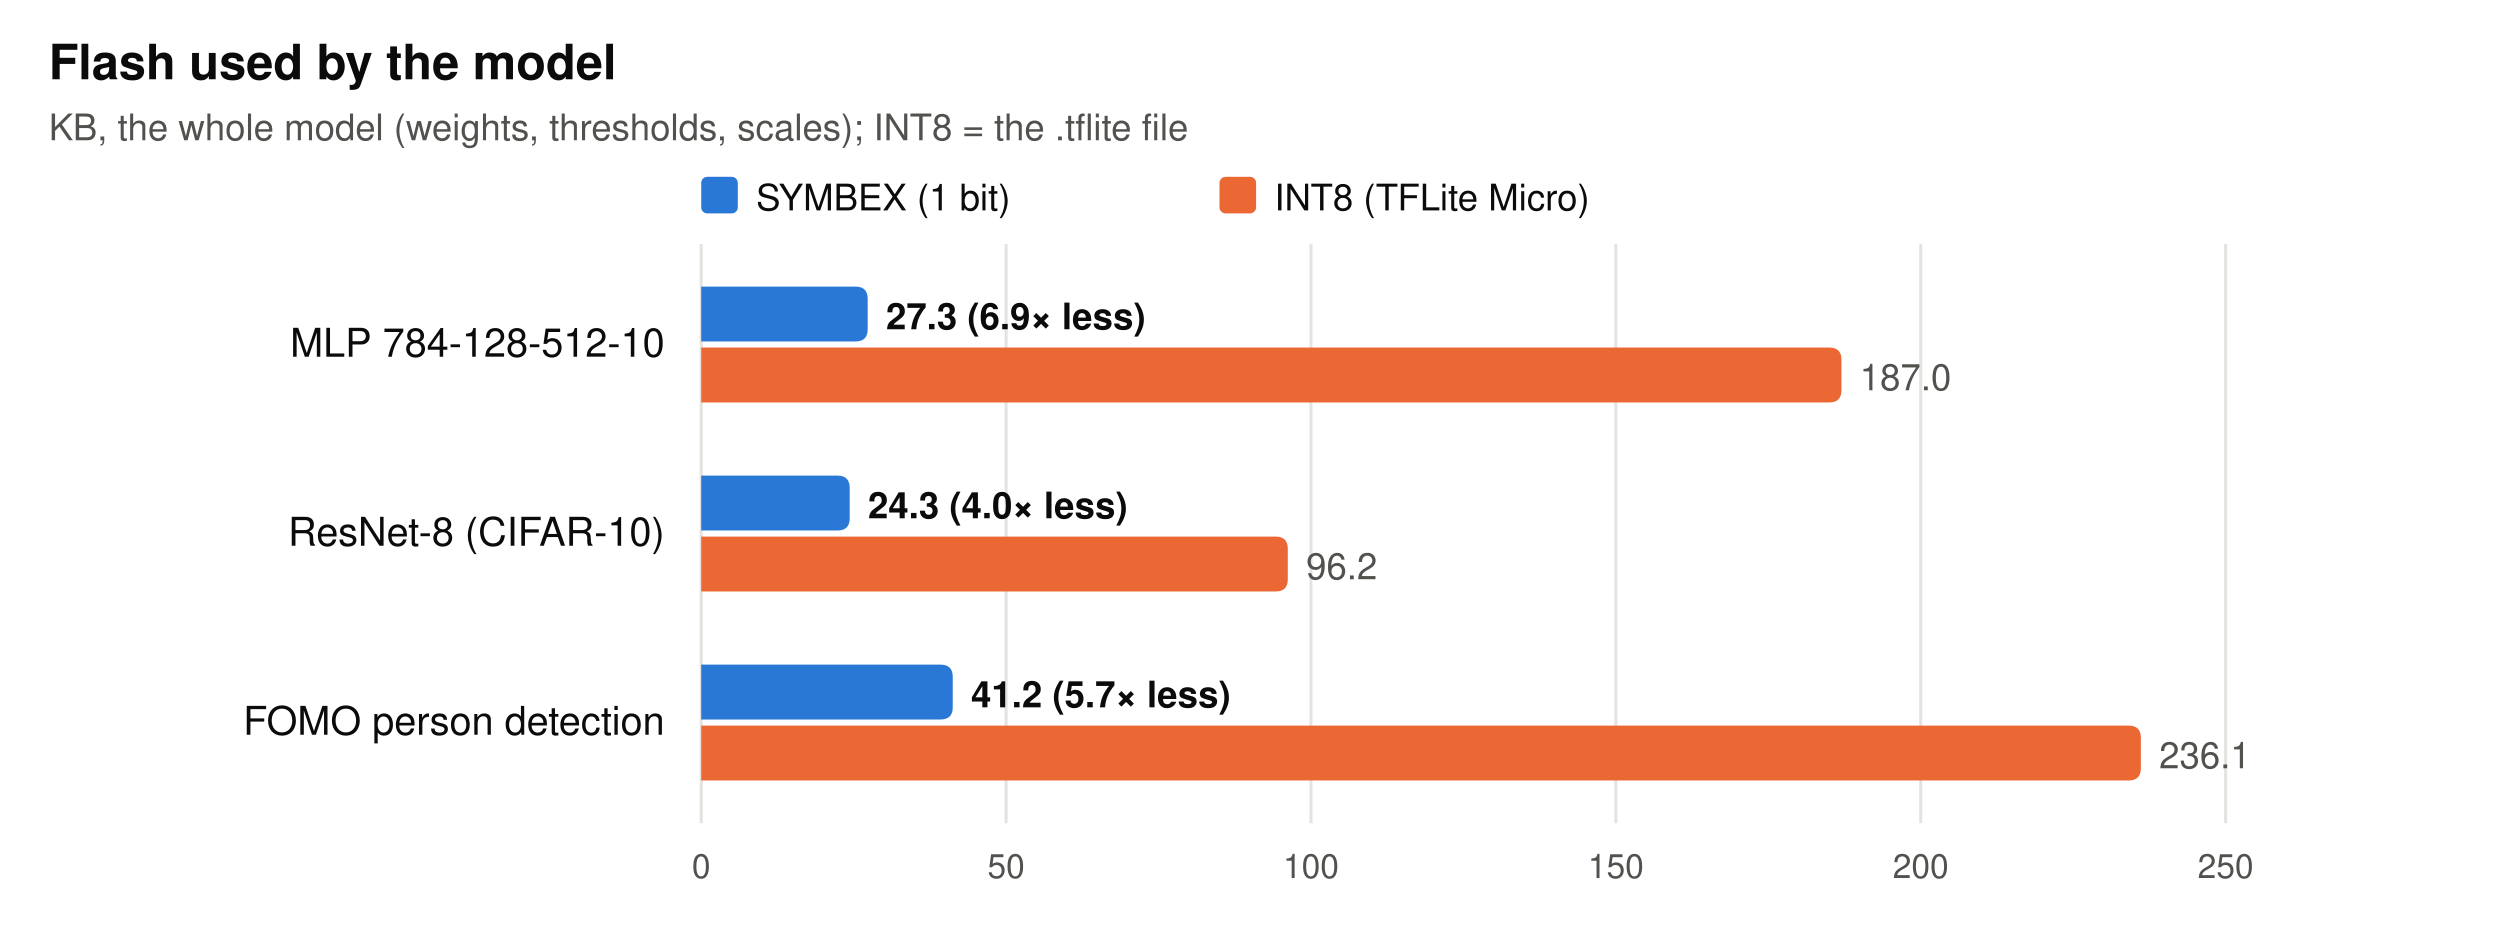
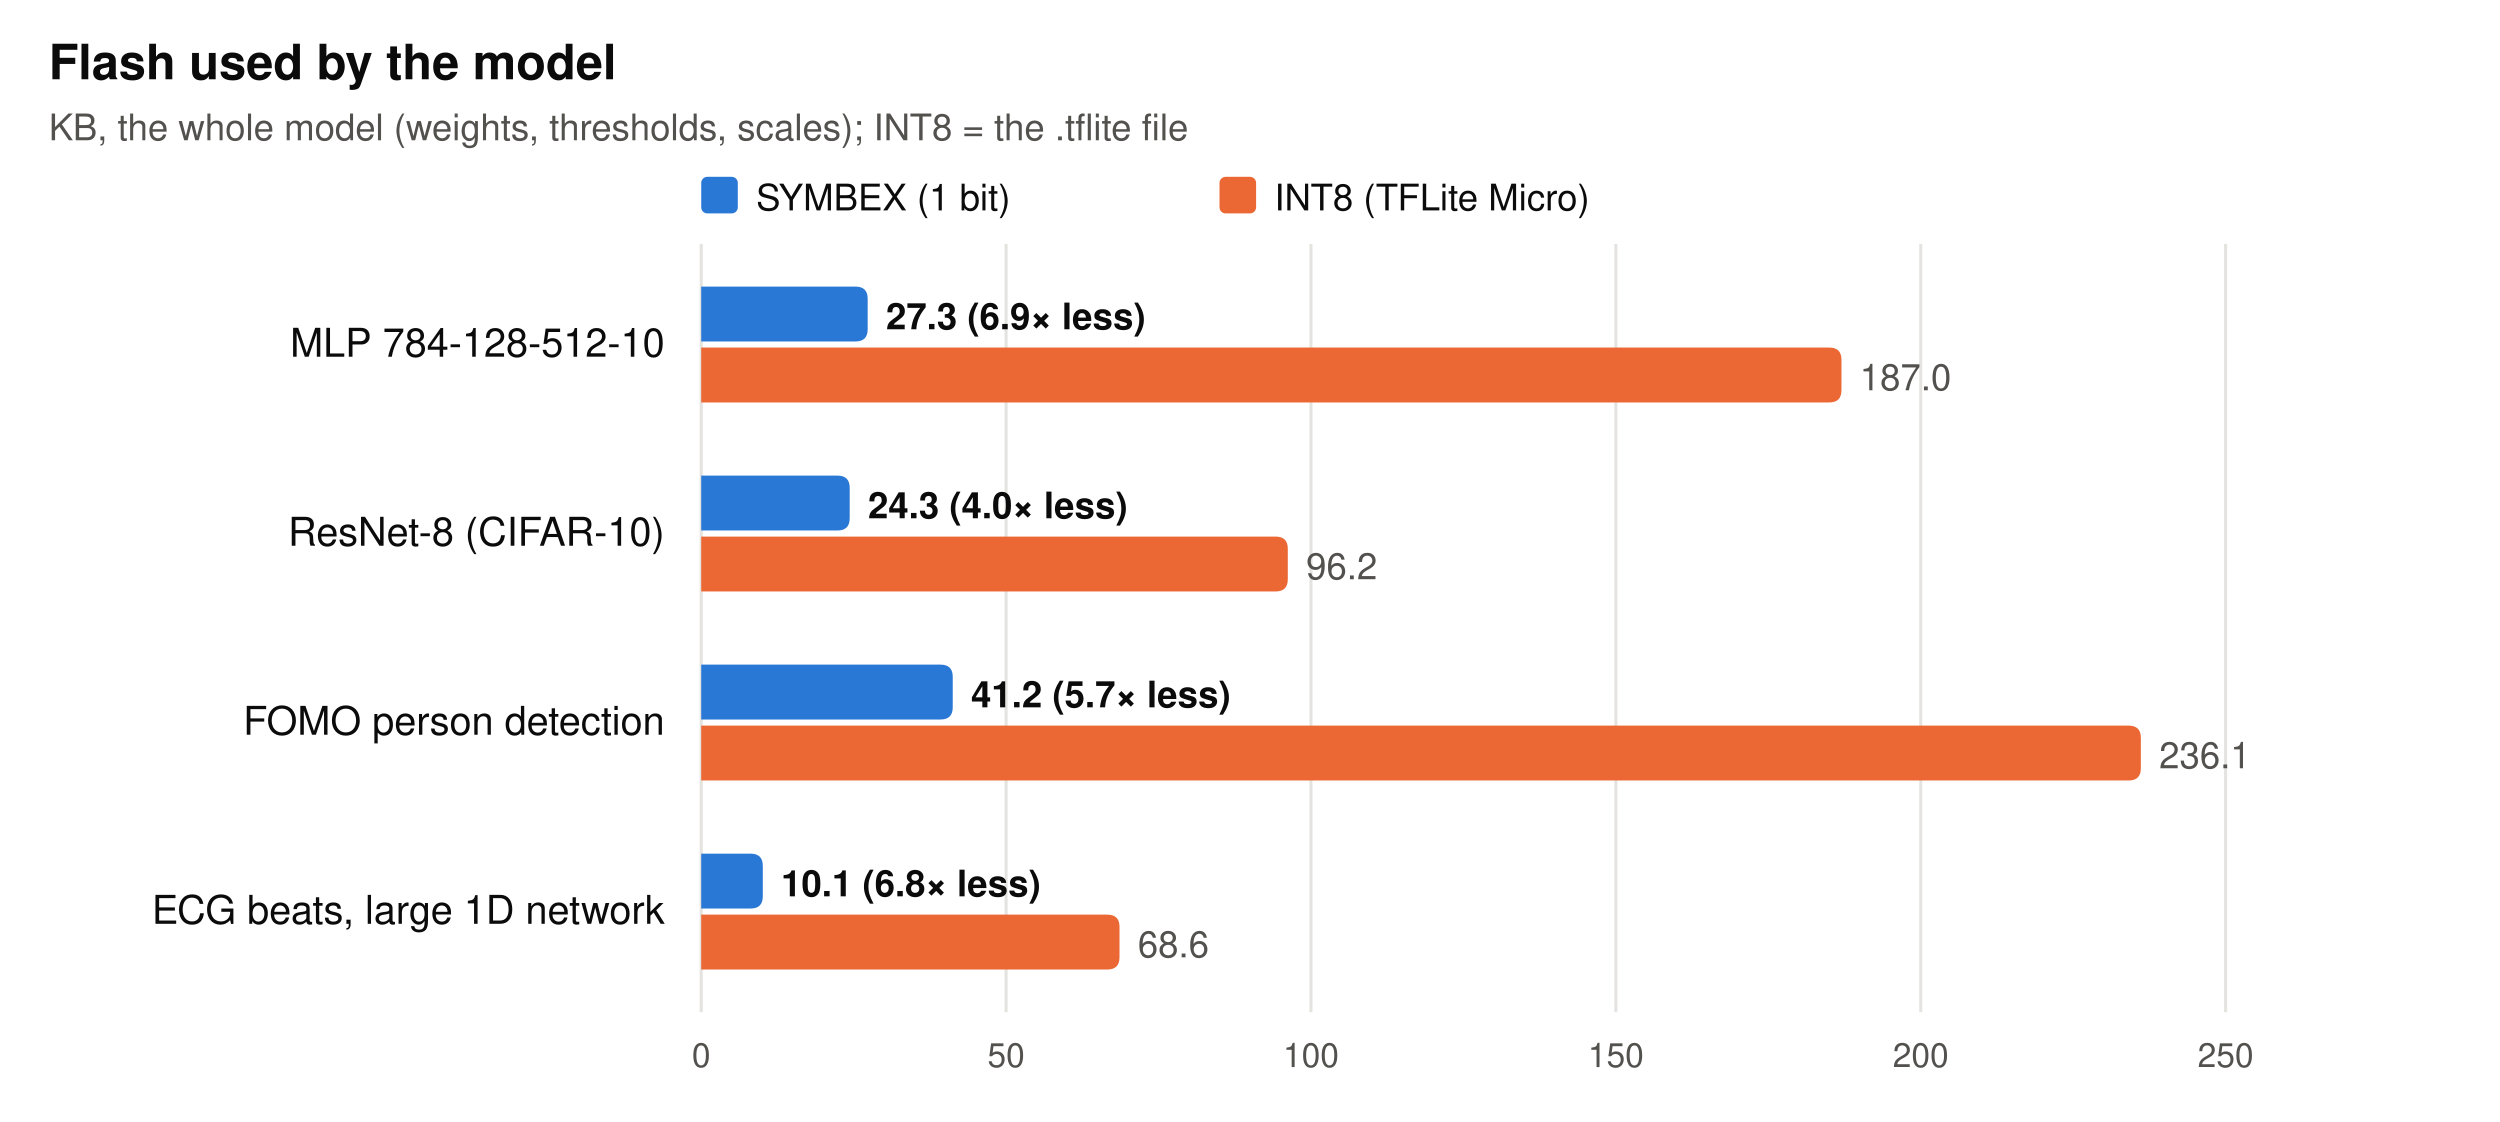
- <svg xmlns="http://www.w3.org/2000/svg" width="820" height="306" viewBox="0 0 820 306" font-family="-apple-system, 'Segoe UI', Helvetica, Arial, sans-serif" role="img">
+ <svg xmlns="http://www.w3.org/2000/svg" width="820" height="368" viewBox="0 0 820 368" font-family="-apple-system, 'Segoe UI', Helvetica, Arial, sans-serif" role="img">
  <text x="16.0" y="26.0" fill="#0b0b0b" font-size="16" text-anchor="start" font-weight="bold">Flash used by the model</text>
  <text x="16.0" y="46.0" fill="#52514e" font-size="12" text-anchor="start" font-weight="normal">KB, the whole model (weights, thresholds, scales); INT8 = the .tflite file</text>
  <rect x="230" y="58" width="12" height="12" rx="2" fill="#2a78d6" />
  <text x="248.0" y="69.0" fill="#0b0b0b" font-size="12" text-anchor="start" font-weight="normal">SYMBEX (1 bit)</text>
  <rect x="400" y="58" width="12" height="12" rx="2" fill="#eb6834" />
  <text x="418.0" y="69.0" fill="#0b0b0b" font-size="12" text-anchor="start" font-weight="normal">INT8 (TFLite Micro)</text>
-   <line x1="230.0" y1="80" x2="230.0" y2="270" stroke="#e4e3df" />
-   <text x="230.0" y="288.0" fill="#52514e" font-size="11" text-anchor="middle" font-weight="normal">0</text>
-   <line x1="330.0" y1="80" x2="330.0" y2="270" stroke="#e4e3df" />
-   <text x="330.0" y="288.0" fill="#52514e" font-size="11" text-anchor="middle" font-weight="normal">50</text>
-   <line x1="430.0" y1="80" x2="430.0" y2="270" stroke="#e4e3df" />
-   <text x="430.0" y="288.0" fill="#52514e" font-size="11" text-anchor="middle" font-weight="normal">100</text>
-   <line x1="530.0" y1="80" x2="530.0" y2="270" stroke="#e4e3df" />
-   <text x="530.0" y="288.0" fill="#52514e" font-size="11" text-anchor="middle" font-weight="normal">150</text>
-   <line x1="630.0" y1="80" x2="630.0" y2="270" stroke="#e4e3df" />
-   <text x="630.0" y="288.0" fill="#52514e" font-size="11" text-anchor="middle" font-weight="normal">200</text>
-   <line x1="730.0" y1="80" x2="730.0" y2="270" stroke="#e4e3df" />
-   <text x="730.0" y="288.0" fill="#52514e" font-size="11" text-anchor="middle" font-weight="normal">250</text>
+   <line x1="230.0" y1="80" x2="230.0" y2="332" stroke="#e4e3df" />
+   <text x="230.0" y="350.0" fill="#52514e" font-size="11" text-anchor="middle" font-weight="normal">0</text>
+   <line x1="330.0" y1="80" x2="330.0" y2="332" stroke="#e4e3df" />
+   <text x="330.0" y="350.0" fill="#52514e" font-size="11" text-anchor="middle" font-weight="normal">50</text>
+   <line x1="430.0" y1="80" x2="430.0" y2="332" stroke="#e4e3df" />
+   <text x="430.0" y="350.0" fill="#52514e" font-size="11" text-anchor="middle" font-weight="normal">100</text>
+   <line x1="530.0" y1="80" x2="530.0" y2="332" stroke="#e4e3df" />
+   <text x="530.0" y="350.0" fill="#52514e" font-size="11" text-anchor="middle" font-weight="normal">150</text>
+   <line x1="630.0" y1="80" x2="630.0" y2="332" stroke="#e4e3df" />
+   <text x="630.0" y="350.0" fill="#52514e" font-size="11" text-anchor="middle" font-weight="normal">200</text>
+   <line x1="730.0" y1="80" x2="730.0" y2="332" stroke="#e4e3df" />
+   <text x="730.0" y="350.0" fill="#52514e" font-size="11" text-anchor="middle" font-weight="normal">250</text>
  <text x="218.0" y="117.0" fill="#0b0b0b" font-size="13" text-anchor="end" font-weight="normal">MLP 784-128-512-10</text>
  <path d="M230.0,94.0 H280.6 Q284.6,94.0 284.6,98.0 V108.0 Q284.6,112.0 280.6,112.0 H230.0 Z" fill="#2a78d6" />
  <text x="290.6" y="108.0" fill="#0b0b0b" font-size="12" text-anchor="start" font-weight="bold">27.3  (6.9× less)</text>
  <path d="M230.0,114.0 H600.0 Q604.0,114.0 604.0,118.0 V128.0 Q604.0,132.0 600.0,132.0 H230.0 Z" fill="#eb6834" />
  <text x="610.0" y="128.0" fill="#52514e" font-size="12" text-anchor="start" font-weight="normal">187.0</text>
  <text x="218.0" y="179.0" fill="#0b0b0b" font-size="13" text-anchor="end" font-weight="normal">ResNet-8 (CIFAR-10)</text>
  <path d="M230.0,156.0 H274.7 Q278.7,156.0 278.7,160.0 V170.0 Q278.7,174.0 274.7,174.0 H230.0 Z" fill="#2a78d6" />
  <text x="284.7" y="170.0" fill="#0b0b0b" font-size="12" text-anchor="start" font-weight="bold">24.3  (4.0× less)</text>
  <path d="M230.0,176.0 H418.4 Q422.4,176.0 422.4,180.0 V190.0 Q422.4,194.0 418.4,194.0 H230.0 Z" fill="#eb6834" />
  <text x="428.4" y="190.0" fill="#52514e" font-size="12" text-anchor="start" font-weight="normal">96.2</text>
  <text x="218.0" y="241.0" fill="#0b0b0b" font-size="13" text-anchor="end" font-weight="normal">FOMO person detection</text>
  <path d="M230.0,218.0 H308.5 Q312.5,218.0 312.5,222.0 V232.0 Q312.5,236.0 308.5,236.0 H230.0 Z" fill="#2a78d6" />
  <text x="318.5" y="232.0" fill="#0b0b0b" font-size="12" text-anchor="start" font-weight="bold">41.2  (5.7× less)</text>
  <path d="M230.0,238.0 H698.2 Q702.2,238.0 702.2,242.0 V252.0 Q702.2,256.0 698.2,256.0 H230.0 Z" fill="#eb6834" />
  <text x="708.2" y="252.0" fill="#52514e" font-size="12" text-anchor="start" font-weight="normal">236.1</text>
+   <text x="218.0" y="303.0" fill="#0b0b0b" font-size="13" text-anchor="end" font-weight="normal">ECG beats, large 1D network</text>
+   <path d="M230.0,280.0 H246.2 Q250.2,280.0 250.2,284.0 V294.0 Q250.2,298.0 246.2,298.0 H230.0 Z" fill="#2a78d6" />
+   <text x="256.2" y="294.0" fill="#0b0b0b" font-size="12" text-anchor="start" font-weight="bold">10.1  (6.8× less)</text>
+   <path d="M230.0,300.0 H363.2 Q367.2,300.0 367.2,304.0 V314.0 Q367.2,318.0 363.2,318.0 H230.0 Z" fill="#eb6834" />
+   <text x="373.2" y="314.0" fill="#52514e" font-size="12" text-anchor="start" font-weight="normal">68.6</text>
</svg>
